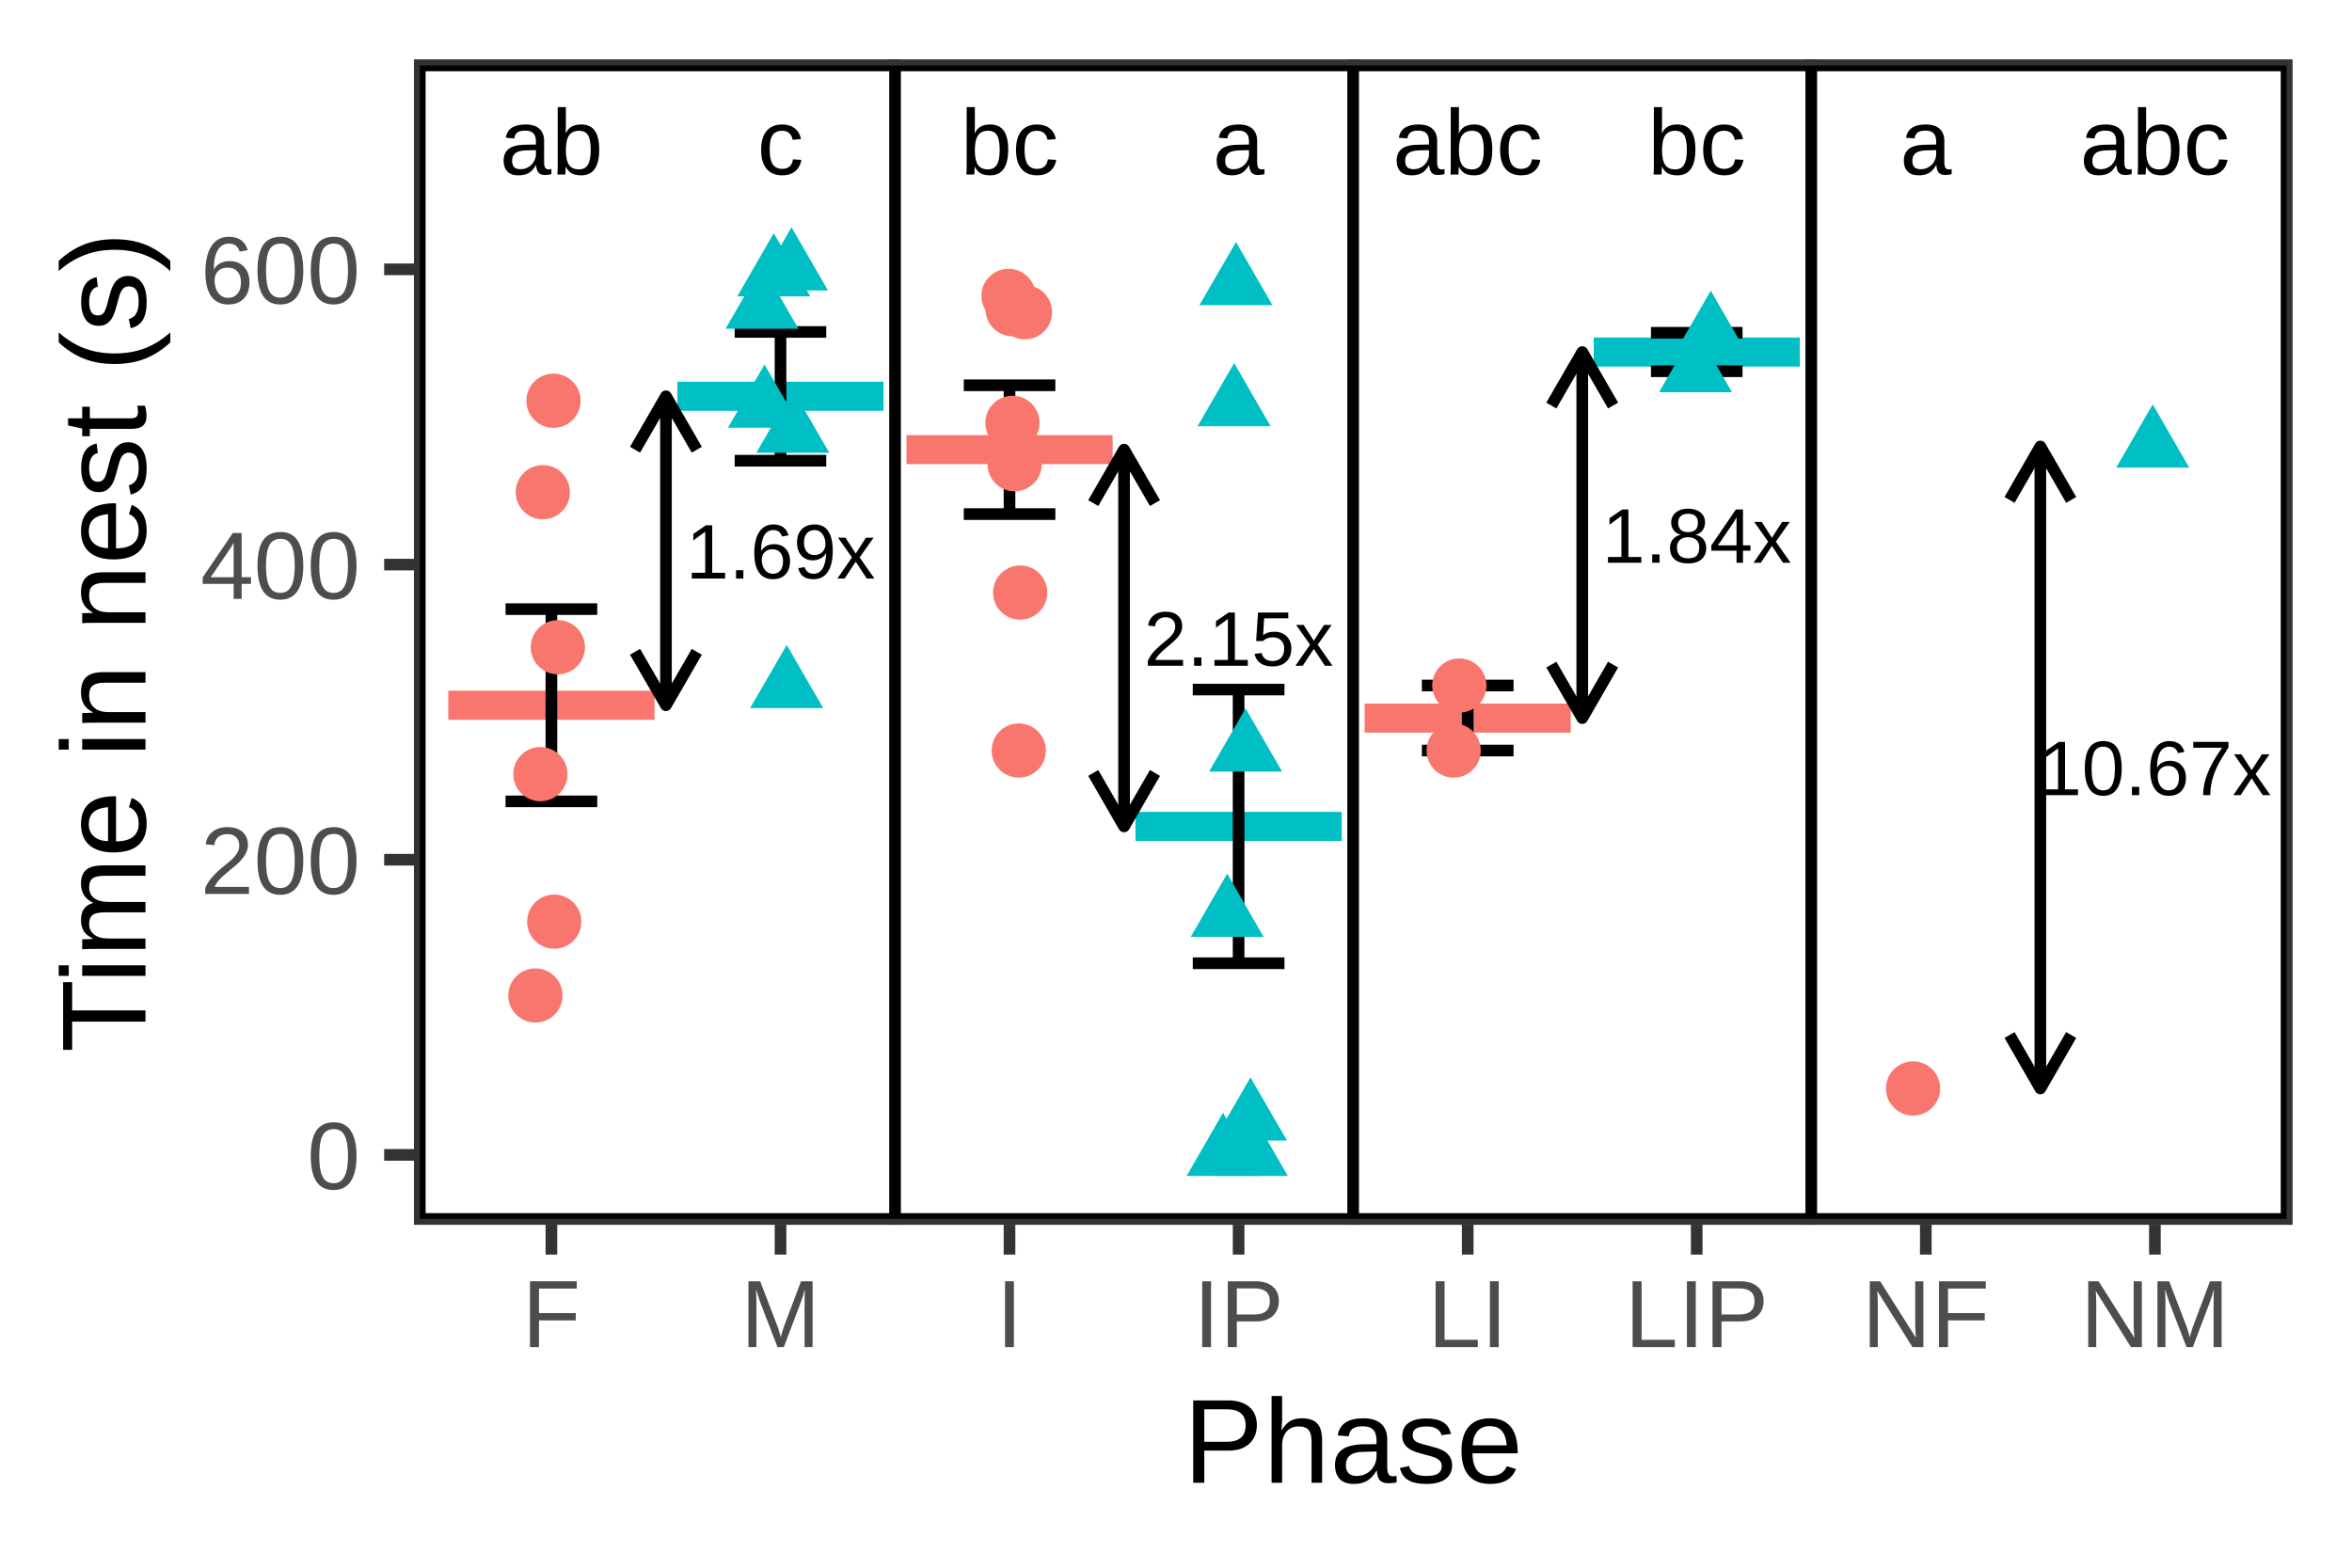
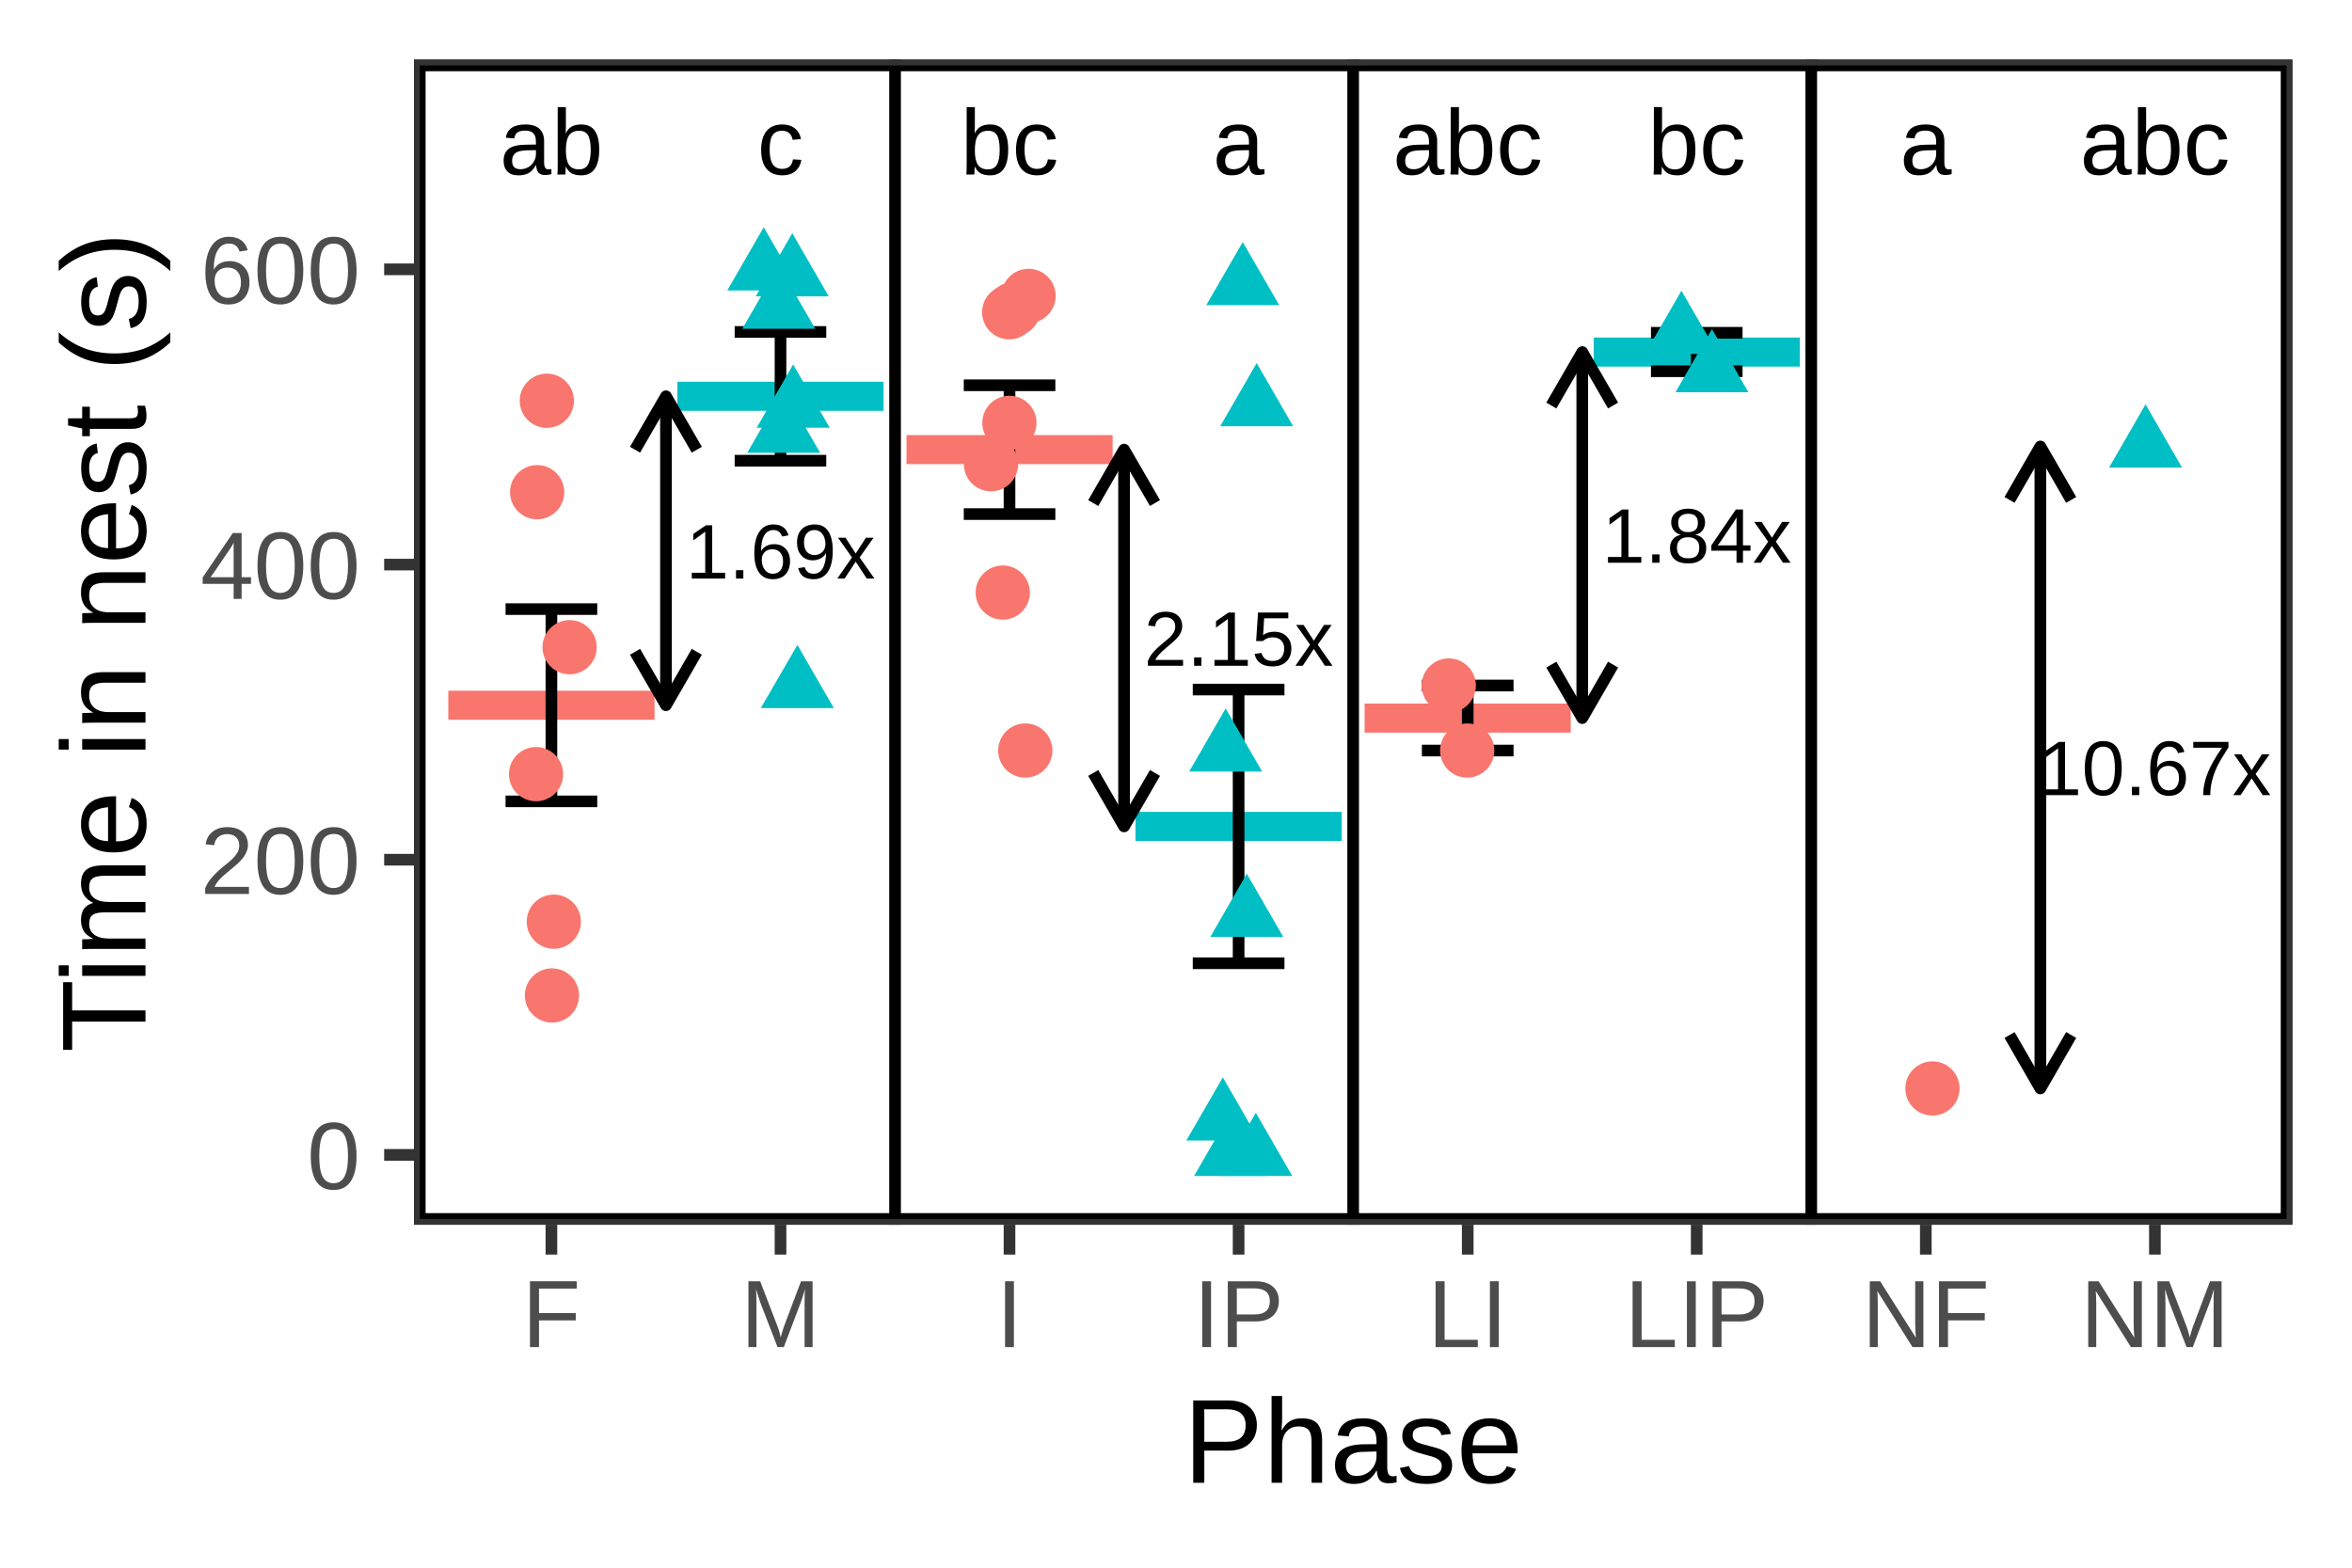
<svg xmlns="http://www.w3.org/2000/svg" width="216.00pt" height="144.00pt" viewBox="0 0 216.00 144.00">
  <g class="svglite">
    <defs>
      <style type="text/css">
    .svglite line, .svglite polyline, .svglite polygon, .svglite path, .svglite rect, .svglite circle {
      fill: none;
      stroke: #000000;
      stroke-linecap: round;
      stroke-linejoin: round;
      stroke-miterlimit: 10.00;
    }
    .svglite text {
      white-space: pre;
    }
    .svglite g.glyphgroup path {
      fill: inherit;
      stroke: none;
    }
  </style>
    </defs>
    <rect width="100%" height="100%" style="stroke: none; fill: #FFFFFF;" />
    <defs>
      <clipPath id="cpMC4wMHwyMTYuMDB8MC4wMHwxNDQuMDA=">
        <rect x="0.00" y="0.00" width="216.00" height="144.00" />
      </clipPath>
    </defs>
    <g clip-path="url(#cpMC4wMHwyMTYuMDB8MC4wMHwxNDQuMDA=)">
      <rect x="0.00" y="0.00" width="216.00" height="144.00" style="stroke-width: 1.07; stroke: #FFFFFF; fill: #FFFFFF;" />
    </g>
    <defs>
      <clipPath id="cpMzguMDJ8MjEwLjUyfDUuNDh8MTEyLjUw">
        <rect x="38.02" y="5.48" width="172.50" height="107.02" />
      </clipPath>
    </defs>
    <g clip-path="url(#cpMzguMDJ8MjEwLjUyfDUuNDh8MTEyLjUw)">
      <rect x="38.02" y="5.48" width="172.50" height="107.02" style="stroke-width: 2.13; fill: #FFFFFF;" />
      <line x1="41.17" y1="64.78" x2="60.11" y2="64.78" style="stroke-width: 2.67; stroke: #F8766D; stroke-linecap: butt; stroke-linejoin: miter;" />
      <line x1="62.21" y1="36.40" x2="81.14" y2="36.40" style="stroke-width: 2.67; stroke: #00BFC4; stroke-linecap: butt; stroke-linejoin: miter;" />
      <line x1="83.25" y1="41.30" x2="102.18" y2="41.30" style="stroke-width: 2.67; stroke: #F8766D; stroke-linecap: butt; stroke-linejoin: miter;" />
      <line x1="104.28" y1="75.91" x2="123.22" y2="75.91" style="stroke-width: 2.67; stroke: #00BFC4; stroke-linecap: butt; stroke-linejoin: miter;" />
      <line x1="125.32" y1="65.96" x2="144.25" y2="65.96" style="stroke-width: 2.67; stroke: #F8766D; stroke-linecap: butt; stroke-linejoin: miter;" />
      <line x1="146.36" y1="32.34" x2="165.29" y2="32.34" style="stroke-width: 2.67; stroke: #00BFC4; stroke-linecap: butt; stroke-linejoin: miter;" />
      <polyline points="46.43,55.95 54.85,55.95 " style="stroke-width: 1.07; stroke-linecap: butt;" />
      <polyline points="50.64,55.95 50.64,73.61 " style="stroke-width: 1.07; stroke-linecap: butt;" />
      <polyline points="46.43,73.61 54.85,73.61 " style="stroke-width: 1.07; stroke-linecap: butt;" />
      <polyline points="67.47,30.49 75.88,30.49 " style="stroke-width: 1.07; stroke-linecap: butt;" />
      <polyline points="71.68,30.49 71.68,42.32 " style="stroke-width: 1.07; stroke-linecap: butt;" />
      <polyline points="67.47,42.32 75.88,42.32 " style="stroke-width: 1.07; stroke-linecap: butt;" />
      <polyline points="88.51,35.39 96.92,35.39 " style="stroke-width: 1.07; stroke-linecap: butt;" />
      <polyline points="92.71,35.39 92.71,47.22 " style="stroke-width: 1.07; stroke-linecap: butt;" />
      <polyline points="88.51,47.22 96.92,47.22 " style="stroke-width: 1.07; stroke-linecap: butt;" />
      <polyline points="109.54,63.34 117.96,63.34 " style="stroke-width: 1.07; stroke-linecap: butt;" />
      <polyline points="113.75,63.34 113.75,88.48 " style="stroke-width: 1.07; stroke-linecap: butt;" />
      <polyline points="109.54,88.48 117.96,88.48 " style="stroke-width: 1.07; stroke-linecap: butt;" />
      <polyline points="130.58,62.97 139.00,62.97 " style="stroke-width: 1.07; stroke-linecap: butt;" />
      <polyline points="134.79,62.97 134.79,68.94 " style="stroke-width: 1.07; stroke-linecap: butt;" />
      <polyline points="130.58,68.94 139.00,68.94 " style="stroke-width: 1.07; stroke-linecap: butt;" />
      <polyline points="151.62,30.57 160.03,30.57 " style="stroke-width: 1.07; stroke-linecap: butt;" />
      <polyline points="155.82,30.57 155.82,34.10 " style="stroke-width: 1.07; stroke-linecap: butt;" />
      <polyline points="151.62,34.10 160.03,34.10 " style="stroke-width: 1.07; stroke-linecap: butt;" />
      <line x1="82.20" y1="112.50" x2="82.20" y2="5.48" style="stroke-width: 1.07; stroke-linecap: butt;" />
      <line x1="124.27" y1="112.50" x2="124.27" y2="5.48" style="stroke-width: 1.07; stroke-linecap: butt;" />
      <line x1="166.34" y1="112.50" x2="166.34" y2="5.48" style="stroke-width: 1.07; stroke-linecap: butt;" />
-       <circle cx="133.50" cy="68.94" r="2.49" style="stroke-width: 0.71; stroke: none; fill: #F8766D;" />
-       <polygon points="157.11,26.70 160.46,32.51 153.76,32.51 " style="stroke-width: 0.71; stroke: none; fill: #00BFC4;" />
-       <circle cx="93.56" cy="68.94" r="2.49" style="stroke-width: 0.71; stroke: none; fill: #F8766D;" />
-       <polygon points="114.84,98.96 118.19,104.76 111.49,104.76 " style="stroke-width: 0.71; stroke: none; fill: #00BFC4;" />
-       <circle cx="94.13" cy="28.68" r="2.49" style="stroke-width: 0.71; stroke: none; fill: #F8766D;" />
-       <polygon points="112.70,80.25 116.05,86.06 109.35,86.06 " style="stroke-width: 0.71; stroke: none; fill: #00BFC4;" />
-       <circle cx="49.85" cy="45.21" r="2.49" style="stroke-width: 0.71; stroke: none; fill: #F8766D;" />
-       <polygon points="72.69,20.87 76.04,26.68 69.34,26.68 " style="stroke-width: 0.71; stroke: none; fill: #00BFC4;" />
-       <circle cx="51.23" cy="59.45" r="2.49" style="stroke-width: 0.71; stroke: none; fill: #F8766D;" />
-       <polygon points="72.81,35.79 76.16,41.59 69.46,41.59 " style="stroke-width: 0.71; stroke: none; fill: #00BFC4;" />
-       <circle cx="49.63" cy="71.11" r="2.49" style="stroke-width: 0.71; stroke: none; fill: #F8766D;" />
-       <polygon points="71.06,21.42 74.41,27.22 67.71,27.22 " style="stroke-width: 0.71; stroke: none; fill: #00BFC4;" />
-       <circle cx="50.90" cy="84.66" r="2.49" style="stroke-width: 0.71; stroke: none; fill: #F8766D;" />
-       <polygon points="72.25,59.24 75.60,65.04 68.89,65.04 " style="stroke-width: 0.71; stroke: none; fill: #00BFC4;" />
-       <circle cx="49.17" cy="91.44" r="2.49" style="stroke-width: 0.71; stroke: none; fill: #F8766D;" />
-       <polygon points="70.21,33.48 73.56,39.29 66.85,39.29 " style="stroke-width: 0.71; stroke: none; fill: #00BFC4;" />
-       <circle cx="92.98" cy="38.84" r="2.49" style="stroke-width: 0.71; stroke: none; fill: #F8766D;" />
-       <polygon points="112.32,102.21 115.67,108.02 108.97,108.02 " style="stroke-width: 0.71; stroke: none; fill: #00BFC4;" />
-       <circle cx="50.83" cy="36.81" r="2.49" style="stroke-width: 0.71; stroke: none; fill: #F8766D;" />
-       <polygon points="69.98,24.40 73.33,30.20 66.63,30.20 " style="stroke-width: 0.71; stroke: none; fill: #00BFC4;" />
-       <circle cx="134.02" cy="62.97" r="2.49" style="stroke-width: 0.71; stroke: none; fill: #F8766D;" />
-       <polygon points="155.71,30.23 159.06,36.03 152.36,36.03 " style="stroke-width: 0.71; stroke: none; fill: #00BFC4;" />
-       <circle cx="93.00" cy="28.40" r="2.49" style="stroke-width: 0.71; stroke: none; fill: #F8766D;" />
-       <polygon points="113.34,33.35 116.69,39.15 109.98,39.15 " style="stroke-width: 0.71; stroke: none; fill: #00BFC4;" />
-       <circle cx="93.69" cy="54.43" r="2.49" style="stroke-width: 0.71; stroke: none; fill: #F8766D;" />
-       <polygon points="114.92,102.21 118.27,108.02 111.57,108.02 " style="stroke-width: 0.71; stroke: none; fill: #00BFC4;" />
-       <circle cx="175.69" cy="99.98" r="2.49" style="stroke-width: 0.71; stroke: none; fill: #F8766D;" />
-       <polygon points="197.70,37.14 201.05,42.95 194.35,42.95 " style="stroke-width: 0.71; stroke: none; fill: #00BFC4;" />
-       <circle cx="93.18" cy="42.64" r="2.49" style="stroke-width: 0.71; stroke: none; fill: #F8766D;" />
-       <polygon points="114.39,65.07 117.74,70.87 111.04,70.87 " style="stroke-width: 0.71; stroke: none; fill: #00BFC4;" />
-       <circle cx="92.62" cy="27.18" r="2.49" style="stroke-width: 0.71; stroke: none; fill: #F8766D;" />
-       <polygon points="113.51,22.23 116.86,28.03 110.15,28.03 " style="stroke-width: 0.71; stroke: none; fill: #00BFC4;" />
+       <circle cx="134.74" cy="68.94" r="2.49" style="stroke-width: 0.71; stroke: none; fill: #F8766D;" />
+       <polygon points="154.42,26.70 157.77,32.51 151.07,32.51 " style="stroke-width: 0.71; stroke: none; fill: #00BFC4;" />
+       <circle cx="94.16" cy="68.94" r="2.49" style="stroke-width: 0.71; stroke: none; fill: #F8766D;" />
+       <polygon points="112.30,98.96 115.65,104.76 108.95,104.76 " style="stroke-width: 0.71; stroke: none; fill: #00BFC4;" />
+       <circle cx="92.68" cy="28.68" r="2.49" style="stroke-width: 0.71; stroke: none; fill: #F8766D;" />
+       <polygon points="114.50,80.25 117.85,86.06 111.15,86.06 " style="stroke-width: 0.71; stroke: none; fill: #00BFC4;" />
+       <circle cx="49.33" cy="45.21" r="2.49" style="stroke-width: 0.71; stroke: none; fill: #F8766D;" />
+       <polygon points="70.14,20.87 73.49,26.68 66.79,26.68 " style="stroke-width: 0.71; stroke: none; fill: #00BFC4;" />
+       <circle cx="52.31" cy="59.45" r="2.49" style="stroke-width: 0.71; stroke: none; fill: #F8766D;" />
+       <polygon points="71.97,35.79 75.32,41.59 68.62,41.59 " style="stroke-width: 0.71; stroke: none; fill: #00BFC4;" />
+       <circle cx="49.23" cy="71.11" r="2.49" style="stroke-width: 0.71; stroke: none; fill: #F8766D;" />
+       <polygon points="72.76,21.42 76.11,27.22 69.41,27.22 " style="stroke-width: 0.71; stroke: none; fill: #00BFC4;" />
+       <circle cx="50.86" cy="84.66" r="2.49" style="stroke-width: 0.71; stroke: none; fill: #F8766D;" />
+       <polygon points="73.23,59.24 76.58,65.04 69.87,65.04 " style="stroke-width: 0.71; stroke: none; fill: #00BFC4;" />
+       <circle cx="50.69" cy="91.44" r="2.49" style="stroke-width: 0.71; stroke: none; fill: #F8766D;" />
+       <polygon points="72.84,33.48 76.20,39.29 69.49,39.29 " style="stroke-width: 0.71; stroke: none; fill: #00BFC4;" />
+       <circle cx="92.70" cy="38.84" r="2.49" style="stroke-width: 0.71; stroke: none; fill: #F8766D;" />
+       <polygon points="113.01,102.21 116.36,108.02 109.66,108.02 " style="stroke-width: 0.71; stroke: none; fill: #00BFC4;" />
+       <circle cx="50.22" cy="36.81" r="2.49" style="stroke-width: 0.71; stroke: none; fill: #F8766D;" />
+       <polygon points="71.52,24.40 74.87,30.20 68.17,30.20 " style="stroke-width: 0.71; stroke: none; fill: #00BFC4;" />
+       <circle cx="133.05" cy="62.97" r="2.49" style="stroke-width: 0.71; stroke: none; fill: #F8766D;" />
+       <polygon points="157.22,30.23 160.57,36.03 153.87,36.03 " style="stroke-width: 0.71; stroke: none; fill: #00BFC4;" />
+       <circle cx="93.08" cy="28.40" r="2.49" style="stroke-width: 0.71; stroke: none; fill: #F8766D;" />
+       <polygon points="115.41,33.35 118.76,39.15 112.06,39.15 " style="stroke-width: 0.71; stroke: none; fill: #00BFC4;" />
+       <circle cx="92.09" cy="54.43" r="2.49" style="stroke-width: 0.71; stroke: none; fill: #F8766D;" />
+       <polygon points="115.33,102.21 118.68,108.02 111.98,108.02 " style="stroke-width: 0.71; stroke: none; fill: #00BFC4;" />
+       <circle cx="177.47" cy="99.98" r="2.49" style="stroke-width: 0.71; stroke: none; fill: #F8766D;" />
+       <polygon points="197.04,37.14 200.39,42.95 193.69,42.95 " style="stroke-width: 0.71; stroke: none; fill: #00BFC4;" />
+       <circle cx="91.01" cy="42.64" r="2.49" style="stroke-width: 0.71; stroke: none; fill: #F8766D;" />
+       <polygon points="112.56,65.07 115.91,70.87 109.21,70.87 " style="stroke-width: 0.71; stroke: none; fill: #00BFC4;" />
+       <circle cx="94.46" cy="27.18" r="2.49" style="stroke-width: 0.71; stroke: none; fill: #F8766D;" />
+       <polygon points="114.13,22.23 117.48,28.03 110.78,28.03 " style="stroke-width: 0.71; stroke: none; fill: #00BFC4;" />
      <text x="176.86" y="16.03" text-anchor="middle" style="font-size: 8.54px; font-family: &quot;Arial&quot;;" textLength="11.88px" lengthAdjust="spacingAndGlyphs"> a  </text>
      <text x="113.75" y="16.03" text-anchor="middle" style="font-size: 8.54px; font-family: &quot;Arial&quot;;" textLength="11.88px" lengthAdjust="spacingAndGlyphs"> a  </text>
      <text x="134.79" y="16.03" text-anchor="middle" style="font-size: 8.54px; font-family: &quot;Arial&quot;;" textLength="16.14px" lengthAdjust="spacingAndGlyphs"> abc</text>
      <text x="50.64" y="16.03" text-anchor="middle" style="font-size: 8.54px; font-family: &quot;Arial&quot;;" textLength="14.25px" lengthAdjust="spacingAndGlyphs"> ab </text>
      <text x="92.71" y="16.03" text-anchor="middle" style="font-size: 8.54px; font-family: &quot;Arial&quot;;" textLength="13.77px" lengthAdjust="spacingAndGlyphs">  bc</text>
      <text x="197.90" y="16.03" text-anchor="middle" style="font-size: 8.54px; font-family: &quot;Arial&quot;;" textLength="16.14px" lengthAdjust="spacingAndGlyphs"> abc</text>
      <text x="71.68" y="16.03" text-anchor="middle" style="font-size: 8.54px; font-family: &quot;Arial&quot;;" textLength="11.39px" lengthAdjust="spacingAndGlyphs">   c</text>
      <text x="155.82" y="16.03" text-anchor="middle" style="font-size: 8.54px; font-family: &quot;Arial&quot;;" textLength="13.77px" lengthAdjust="spacingAndGlyphs">  bc</text>
      <line x1="61.16" y1="64.78" x2="61.16" y2="36.40" style="stroke-width: 1.07; stroke-linecap: butt;" />
      <polyline points="58.32,59.87 61.16,64.78 63.99,59.87 " style="stroke-width: 1.07; stroke-linecap: butt;" />
      <polyline points="63.99,41.31 61.16,36.40 58.32,41.31 " style="stroke-width: 1.07; stroke-linecap: butt;" />
      <text x="71.68" y="53.14" text-anchor="middle" style="font-size: 7.11px; font-family: &quot;Arial&quot;;" textLength="17.39px" lengthAdjust="spacingAndGlyphs">1.69x</text>
      <line x1="103.23" y1="41.30" x2="103.23" y2="75.91" style="stroke-width: 1.07; stroke-linecap: butt;" />
      <polyline points="106.07,46.21 103.23,41.30 100.40,46.21 " style="stroke-width: 1.07; stroke-linecap: butt;" />
      <polyline points="100.40,71.00 103.23,75.91 106.07,71.00 " style="stroke-width: 1.07; stroke-linecap: butt;" />
      <text x="113.75" y="61.15" text-anchor="middle" style="font-size: 7.11px; font-family: &quot;Arial&quot;;" textLength="17.39px" lengthAdjust="spacingAndGlyphs">2.15x</text>
      <line x1="145.31" y1="65.96" x2="145.31" y2="32.34" style="stroke-width: 1.07; stroke-linecap: butt;" />
      <polyline points="142.47,61.05 145.31,65.96 148.14,61.05 " style="stroke-width: 1.07; stroke-linecap: butt;" />
      <polyline points="148.14,37.25 145.31,32.34 142.47,37.25 " style="stroke-width: 1.07; stroke-linecap: butt;" />
      <text x="155.82" y="51.69" text-anchor="middle" style="font-size: 7.11px; font-family: &quot;Arial&quot;;" textLength="17.39px" lengthAdjust="spacingAndGlyphs">1.84x</text>
      <line x1="187.38" y1="99.98" x2="187.38" y2="41.01" style="stroke-width: 1.07; stroke-linecap: butt;" />
      <polyline points="184.55,95.07 187.38,99.98 190.21,95.07 " style="stroke-width: 1.07; stroke-linecap: butt;" />
      <polyline points="190.21,45.92 187.38,41.01 184.55,45.92 " style="stroke-width: 1.07; stroke-linecap: butt;" />
      <text x="197.90" y="73.04" text-anchor="middle" style="font-size: 7.11px; font-family: &quot;Arial&quot;;" textLength="21.34px" lengthAdjust="spacingAndGlyphs">10.67x</text>
      <rect x="38.02" y="5.48" width="172.50" height="107.02" style="stroke-width: 1.07; stroke: #333333;" />
    </g>
    <g clip-path="url(#cpMC4wMHwyMTYuMDB8MC4wMHwxNDQuMDA=)">
      <text x="33.09" y="109.23" text-anchor="end" style="font-size: 8.80px;fill: #4D4D4D; font-family: &quot;Arial&quot;;" textLength="4.89px" lengthAdjust="spacingAndGlyphs">0</text>
      <text x="33.09" y="82.12" text-anchor="end" style="font-size: 8.80px;fill: #4D4D4D; font-family: &quot;Arial&quot;;" textLength="14.67px" lengthAdjust="spacingAndGlyphs">200</text>
      <text x="33.09" y="55.01" text-anchor="end" style="font-size: 8.80px;fill: #4D4D4D; font-family: &quot;Arial&quot;;" textLength="14.67px" lengthAdjust="spacingAndGlyphs">400</text>
      <text x="33.09" y="27.89" text-anchor="end" style="font-size: 8.80px;fill: #4D4D4D; font-family: &quot;Arial&quot;;" textLength="14.67px" lengthAdjust="spacingAndGlyphs">600</text>
      <polyline points="35.28,106.08 38.02,106.08 " style="stroke-width: 1.07; stroke: #333333; stroke-linecap: butt;" />
      <polyline points="35.28,78.97 38.02,78.97 " style="stroke-width: 1.07; stroke: #333333; stroke-linecap: butt;" />
      <polyline points="35.28,51.86 38.02,51.86 " style="stroke-width: 1.07; stroke: #333333; stroke-linecap: butt;" />
      <polyline points="35.28,24.74 38.02,24.74 " style="stroke-width: 1.07; stroke: #333333; stroke-linecap: butt;" />
      <polyline points="50.64,115.24 50.64,112.50 " style="stroke-width: 1.07; stroke: #333333; stroke-linecap: butt;" />
      <polyline points="71.68,115.24 71.68,112.50 " style="stroke-width: 1.07; stroke: #333333; stroke-linecap: butt;" />
      <polyline points="92.71,115.24 92.71,112.50 " style="stroke-width: 1.07; stroke: #333333; stroke-linecap: butt;" />
      <polyline points="113.75,115.24 113.75,112.50 " style="stroke-width: 1.07; stroke: #333333; stroke-linecap: butt;" />
      <polyline points="134.79,115.24 134.79,112.50 " style="stroke-width: 1.07; stroke: #333333; stroke-linecap: butt;" />
      <polyline points="155.82,115.24 155.82,112.50 " style="stroke-width: 1.07; stroke: #333333; stroke-linecap: butt;" />
      <polyline points="176.86,115.24 176.86,112.50 " style="stroke-width: 1.07; stroke: #333333; stroke-linecap: butt;" />
      <polyline points="197.90,115.24 197.90,112.50 " style="stroke-width: 1.07; stroke: #333333; stroke-linecap: butt;" />
      <text x="50.64" y="123.74" text-anchor="middle" style="font-size: 8.80px;fill: #4D4D4D; font-family: &quot;Arial&quot;;" textLength="5.38px" lengthAdjust="spacingAndGlyphs">F</text>
      <text x="71.68" y="123.74" text-anchor="middle" style="font-size: 8.80px;fill: #4D4D4D; font-family: &quot;Arial&quot;;" textLength="7.33px" lengthAdjust="spacingAndGlyphs">M</text>
      <text x="92.71" y="123.74" text-anchor="middle" style="font-size: 8.80px;fill: #4D4D4D; font-family: &quot;Arial&quot;;" textLength="2.44px" lengthAdjust="spacingAndGlyphs">I</text>
      <text x="113.75" y="123.74" text-anchor="middle" style="font-size: 8.80px;fill: #4D4D4D; font-family: &quot;Arial&quot;;" textLength="8.31px" lengthAdjust="spacingAndGlyphs">IP</text>
      <text x="134.79" y="123.74" text-anchor="middle" style="font-size: 8.80px;fill: #4D4D4D; font-family: &quot;Arial&quot;;" textLength="7.33px" lengthAdjust="spacingAndGlyphs">LI</text>
      <text x="155.82" y="123.74" text-anchor="middle" style="font-size: 8.80px;fill: #4D4D4D; font-family: &quot;Arial&quot;;" textLength="13.20px" lengthAdjust="spacingAndGlyphs">LIP</text>
      <text x="176.86" y="123.74" text-anchor="middle" style="font-size: 8.80px;fill: #4D4D4D; font-family: &quot;Arial&quot;;" textLength="11.73px" lengthAdjust="spacingAndGlyphs">NF</text>
      <text x="197.90" y="123.74" text-anchor="middle" style="font-size: 8.80px;fill: #4D4D4D; font-family: &quot;Arial&quot;;" textLength="13.69px" lengthAdjust="spacingAndGlyphs">NM</text>
      <text x="124.27" y="136.20" text-anchor="middle" style="font-size: 11.00px; font-family: &quot;Arial&quot;;" textLength="31.22px" lengthAdjust="spacingAndGlyphs">Phase</text>
      <text transform="translate(13.36,58.99) rotate(-90)" text-anchor="middle" style="font-size: 11.00px; font-family: &quot;Arial&quot;;" textLength="75.41px" lengthAdjust="spacingAndGlyphs">Time in nest (s)</text>
    </g>
  </g>
</svg>
